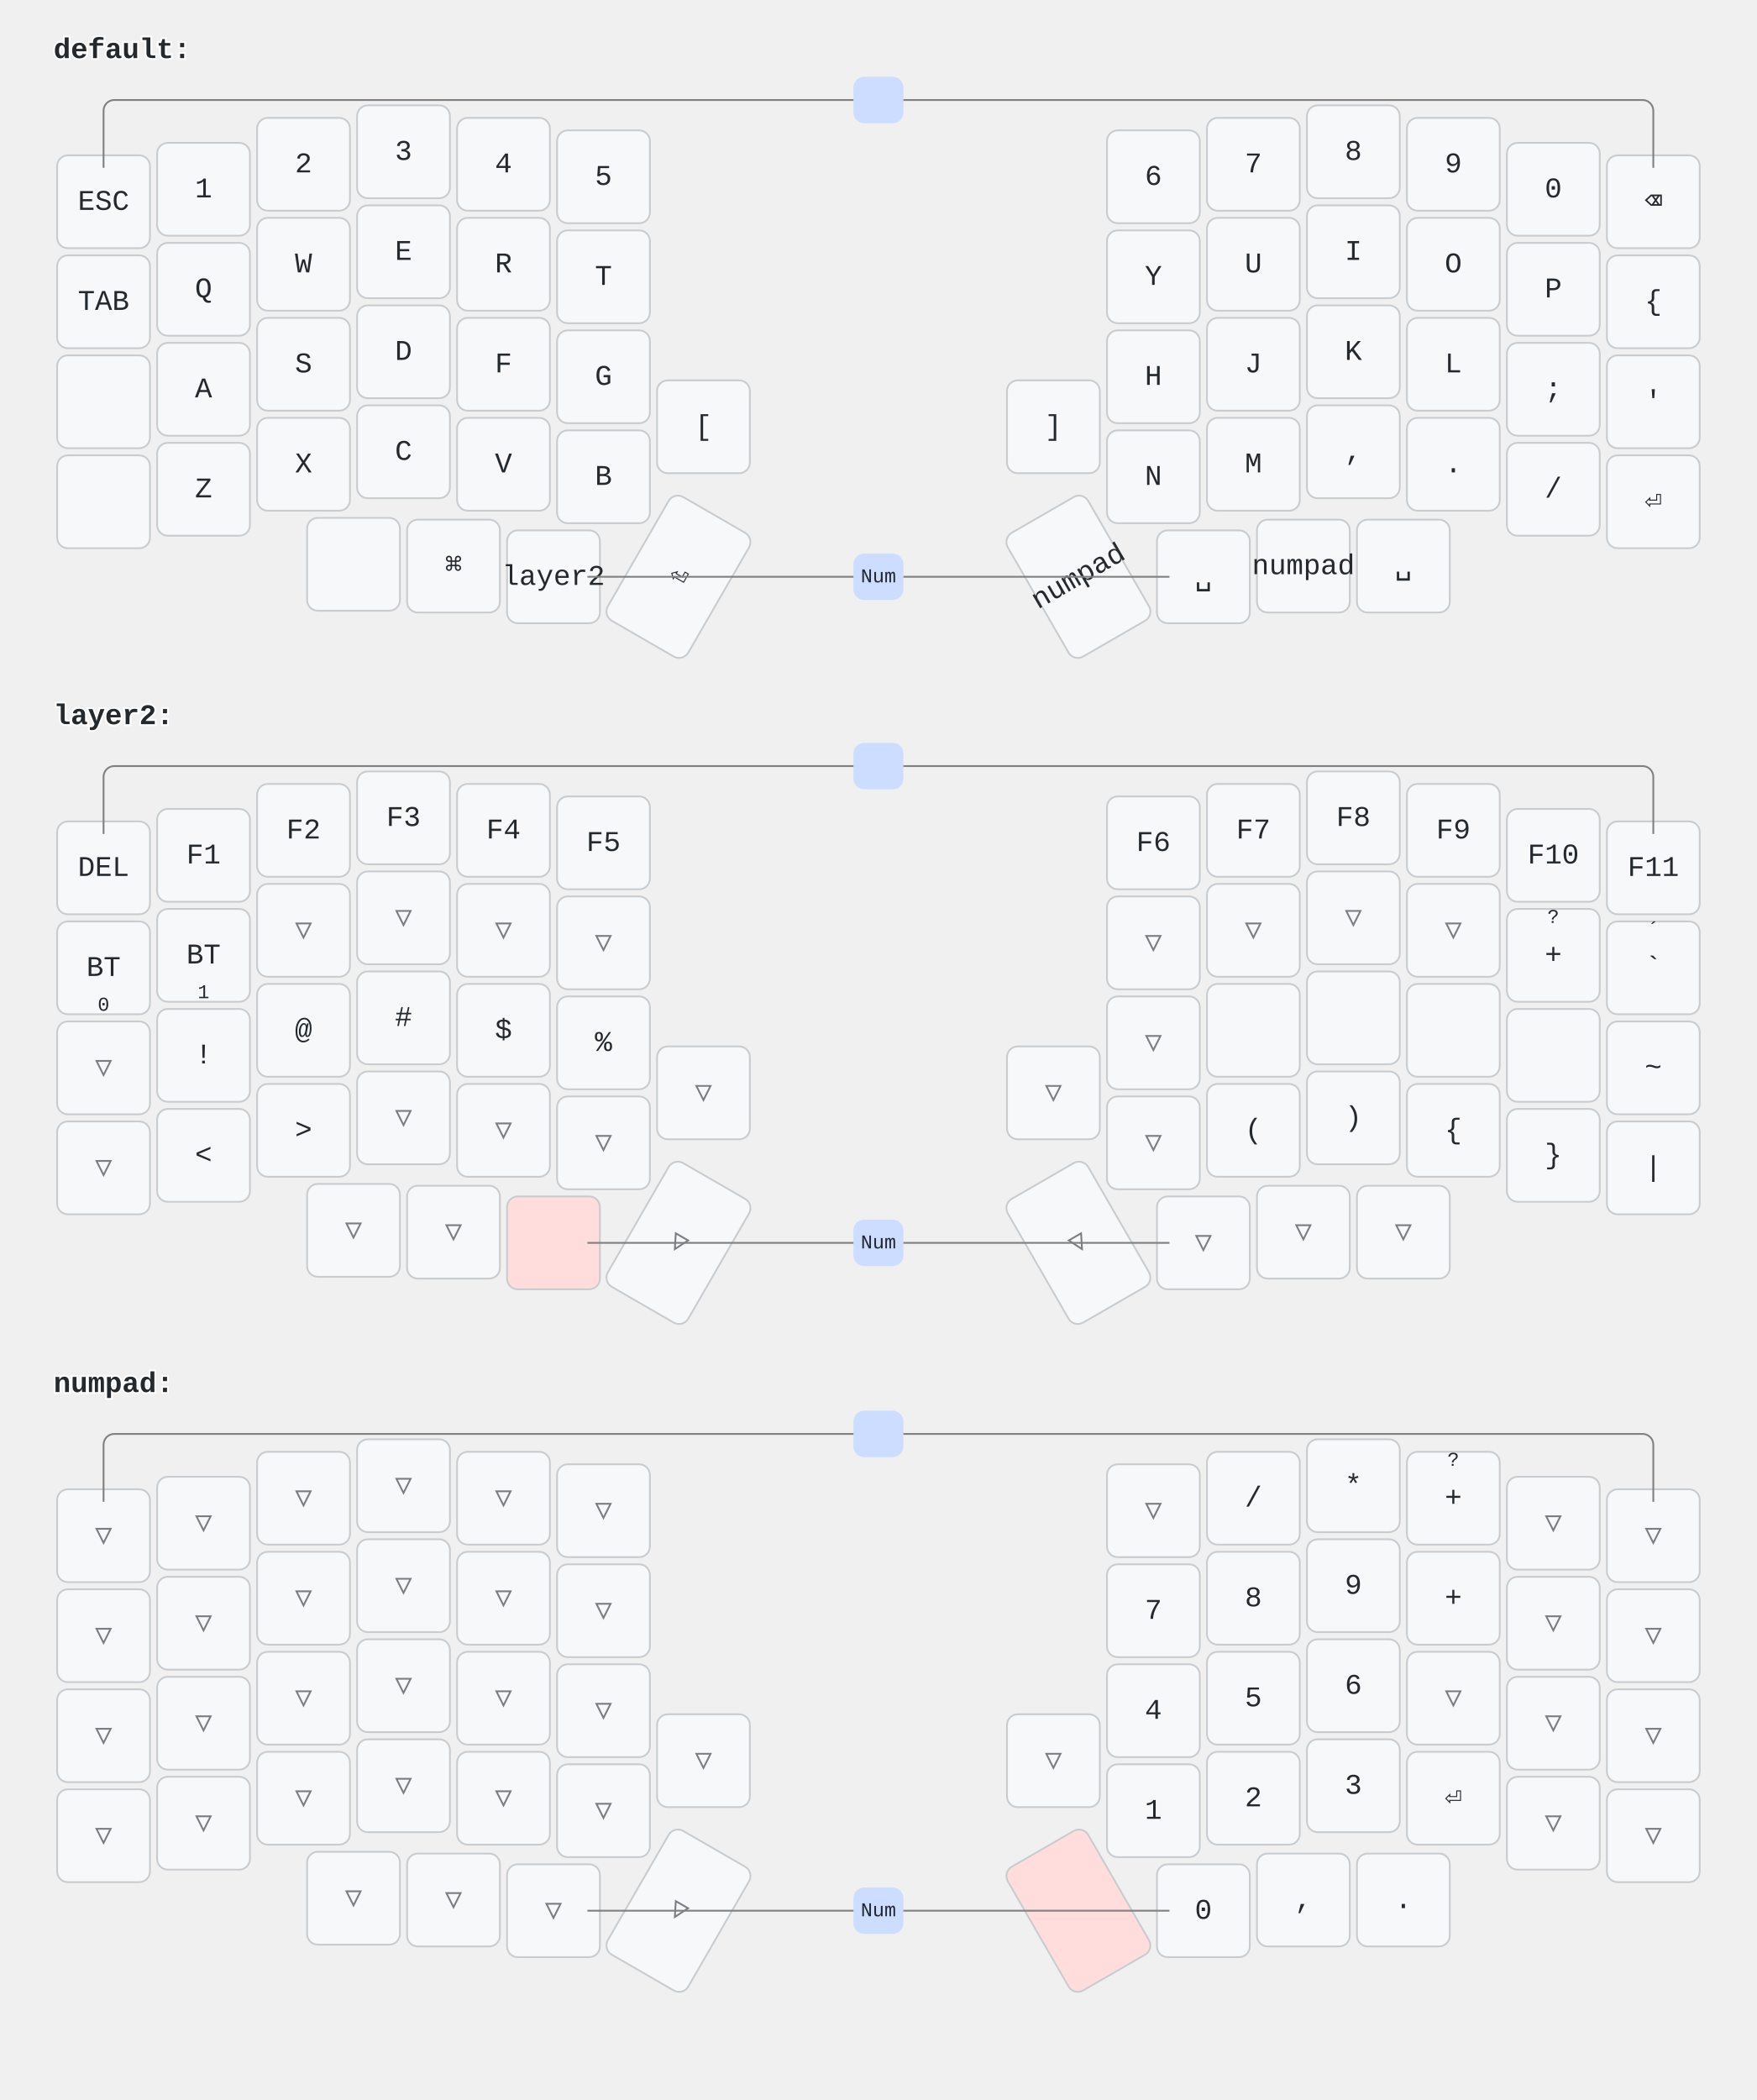
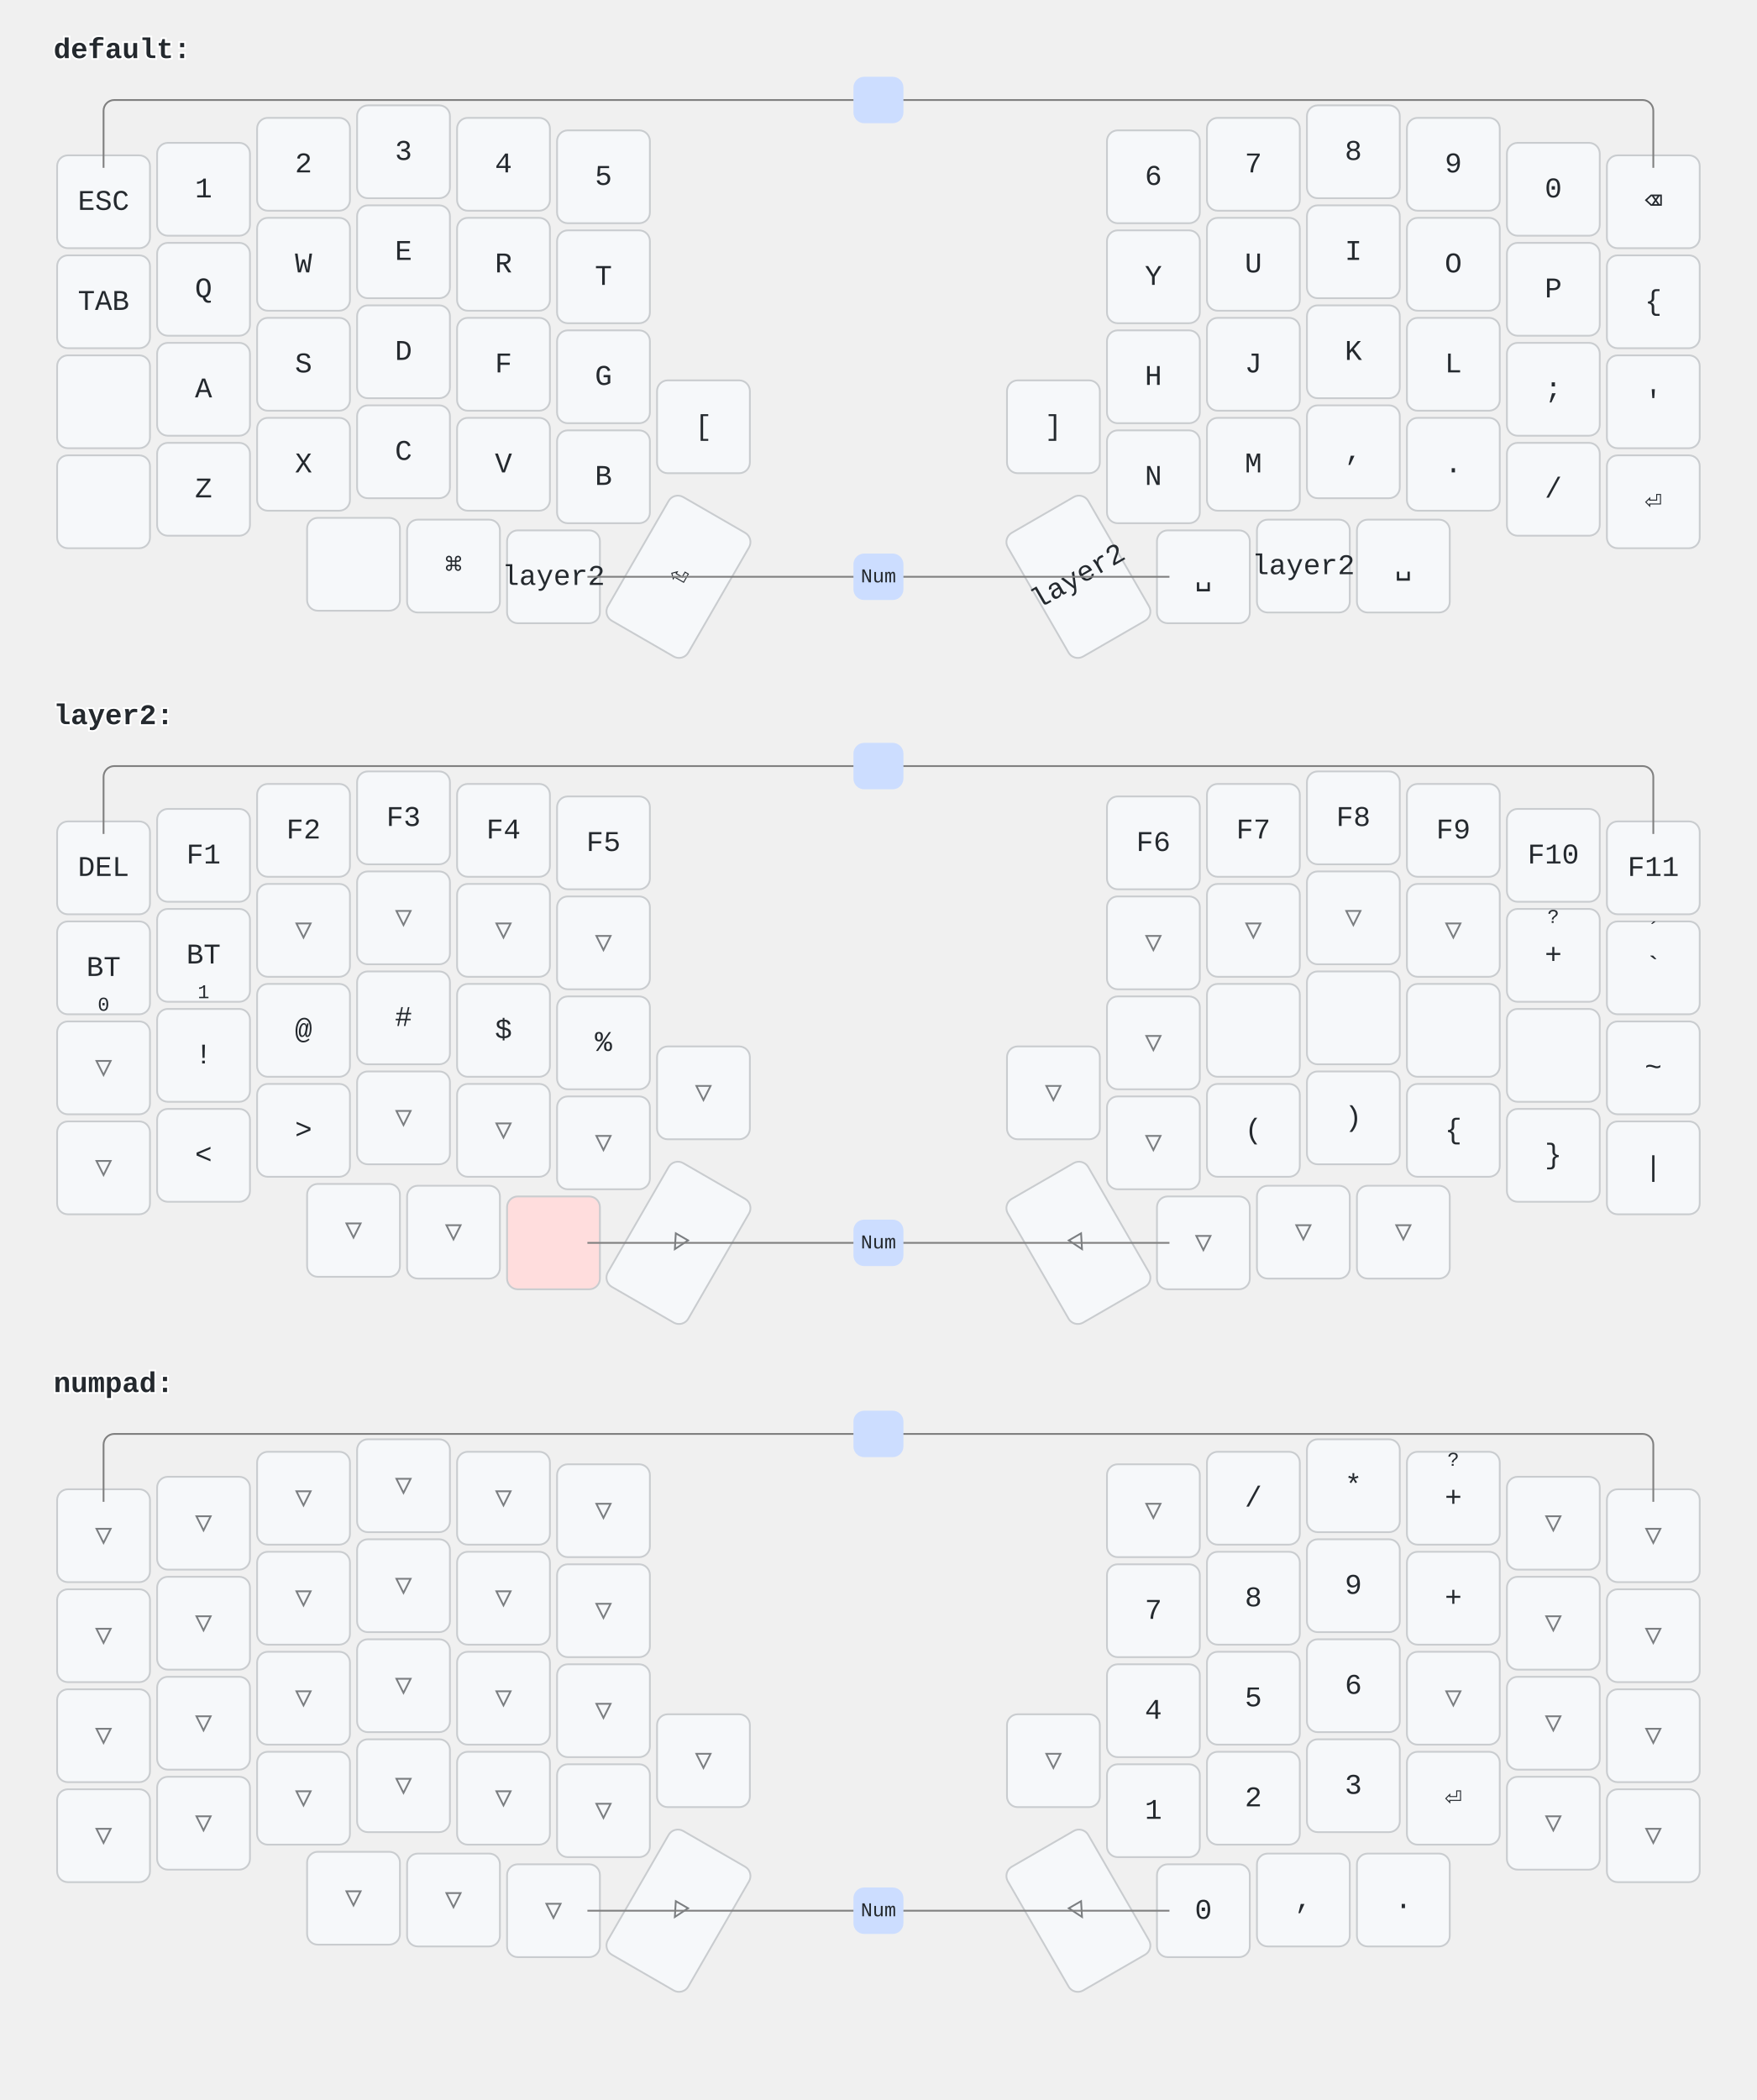
<svg xmlns="http://www.w3.org/2000/svg" xmlns:xlink="http://www.w3.org/1999/xlink" width="984" height="1176" viewBox="0 0 984 1176" class="keymap">
  <defs>/* start glyphs */
<svg id="mdi:apple-keyboard-control">
      <svg id="mdi-apple-keyboard-control" viewBox="0 0 24 24">
        <path d="M19.78,11.78L18.36,13.19L12,6.83L5.64,13.19L4.22,11.78L12,4L19.78,11.78Z" />
      </svg>
    </svg>
    <svg id="mdi:apple-keyboard-option">
      <svg id="mdi-apple-keyboard-option" viewBox="0 0 24 24">
        <path d="M3,4H9.11L16.15,18H21V20H14.88L7.84,6H3V4M14,4H21V6H14V4Z" />
      </svg>
    </svg>
    <svg id="mdi:apple-keyboard-shift">
      <svg id="mdi-apple-keyboard-shift" viewBox="0 0 24 24">
        <path d="M15,18V12H17.17L12,6.83L6.83,12H9V18H15M12,4L22,14H17V20H7V14H2L12,4Z" />
      </svg>
    </svg>
    <svg id="mdi:arrow-down-bold">
      <svg id="mdi-arrow-down-bold" viewBox="0 0 24 24">
        <path d="M9,4H15V12H19.84L12,19.84L4.16,12H9V4Z" />
      </svg>
    </svg>
    <svg id="mdi:arrow-left-bold">
      <svg id="mdi-arrow-left-bold" viewBox="0 0 24 24">
        <path d="M20,9V15H12V19.84L4.16,12L12,4.16V9H20Z" />
      </svg>
    </svg>
    <svg id="mdi:arrow-right-bold">
      <svg id="mdi-arrow-right-bold" viewBox="0 0 24 24">
        <path d="M4,15V9H12V4.16L19.84,12L12,19.84V15H4Z" />
      </svg>
    </svg>
    <svg id="mdi:arrow-up-bold">
      <svg id="mdi-arrow-up-bold" viewBox="0 0 24 24">
        <path d="M15,20H9V12H4.16L12,4.16L19.84,12H15V20Z" />
      </svg>
    </svg>
    <svg id="mdi:lock">
      <svg id="mdi-lock" viewBox="0 0 24 24">
        <path d="M12,17A2,2 0 0,0 14,15C14,13.89 13.1,13 12,13A2,2 0 0,0 10,15A2,2 0 0,0 12,17M18,8A2,2 0 0,1 20,10V20A2,2 0 0,1 18,22H6A2,2 0 0,1 4,20V10C4,8.89 4.9,8 6,8H7V6A5,5 0 0,1 12,1A5,5 0 0,1 17,6V8H18M12,3A3,3 0 0,0 9,6V8H15V6A3,3 0 0,0 12,3Z" />
      </svg>
    </svg>
  </defs>/* end glyphs */
<style>
/* inherit to force styles through use tags */
svg path {
    fill: inherit;
}

/* font and background color specifications */
svg.keymap {
    font-family: SFMono-Regular,Consolas,Liberation Mono,Menlo,monospace;
    font-size: 16px;
    font-kerning: normal;
    text-rendering: optimizeLegibility;
    fill: #24292e;
}

/* default key styling */
rect.key {
    fill: #f6f8fa;
    stroke: #c9cccf;
    stroke-width: 1;
}

/* default key side styling, only used is draw_key_sides is set */
rect.side {
    filter: brightness(90%);
}

/* color accent for combo boxes */
rect.combo, rect.combo-separate {
    fill: #cdf;
}

/* color accent for held keys */
rect.held, rect.combo.held {
    fill: #fdd;
}

/* color accent for ghost (optional) keys */
rect.ghost, rect.combo.ghost {
    stroke-dasharray: 4, 4;
    stroke-width: 2;
}

text {
    text-anchor: middle;
    dominant-baseline: middle;
}

/* styling for layer labels */
text.label {
    font-weight: bold;
    text-anchor: start;
    stroke: white;
    stroke-width: 2;
    paint-order: stroke;
}

/* styling for combo tap, and key hold/shifted label text */
text.combo, text.hold, text.shifted {
    font-size: 11px;
}

text.hold {
    text-anchor: middle;
    dominant-baseline: auto;
}

text.shifted {
    text-anchor: middle;
    dominant-baseline: hanging;
}

/* styling for hold/shifted label text in combo box */
text.combo.hold, text.combo.shifted {
    font-size: 8px;
}

/* lighter symbol for transparent keys */
text.trans {
    fill: #7b7e81;
}

/* styling for combo dendrons */
path.combo {
    stroke-width: 1;
    stroke: gray;
    fill: none;
}

/* Start Tabler Icons Cleanup */
/* cannot use height/width with glyphs */
.icon-tabler &gt; path {
    fill: inherit;
    stroke: inherit;
    stroke-width: 2;
}
/* hide tabler's default box */
.icon-tabler &gt; path[stroke="none"][fill="none"] {
    visibility: hidden;
}
/* End Tabler Icons Cleanup */
</style>
  <g transform="translate(30, 0)" class="layer-default">
    <text x="0" y="28" class="label">default:</text>
    <g transform="translate(0, 57)">
      <g transform="translate(28, 56)" class="key keypos-0">
        <rect rx="6" ry="6" x="-26" y="-26" width="52" height="52" class="key" />
        <text x="0" y="0" class="key tap">ESC</text>
      </g>
      <g transform="translate(84, 49)" class="key keypos-1">
        <rect rx="6" ry="6" x="-26" y="-26" width="52" height="52" class="key" />
        <text x="0" y="0" class="key tap">1</text>
      </g>
      <g transform="translate(140, 35)" class="key keypos-2">
        <rect rx="6" ry="6" x="-26" y="-26" width="52" height="52" class="key" />
        <text x="0" y="0" class="key tap">2</text>
      </g>
      <g transform="translate(196, 28)" class="key keypos-3">
        <rect rx="6" ry="6" x="-26" y="-26" width="52" height="52" class="key" />
        <text x="0" y="0" class="key tap">3</text>
      </g>
      <g transform="translate(252, 35)" class="key keypos-4">
        <rect rx="6" ry="6" x="-26" y="-26" width="52" height="52" class="key" />
        <text x="0" y="0" class="key tap">4</text>
      </g>
      <g transform="translate(308, 42)" class="key keypos-5">
        <rect rx="6" ry="6" x="-26" y="-26" width="52" height="52" class="key" />
        <text x="0" y="0" class="key tap">5</text>
      </g>
      <g transform="translate(616, 42)" class="key keypos-6">
        <rect rx="6" ry="6" x="-26" y="-26" width="52" height="52" class="key" />
        <text x="0" y="0" class="key tap">6</text>
      </g>
      <g transform="translate(672, 35)" class="key keypos-7">
        <rect rx="6" ry="6" x="-26" y="-26" width="52" height="52" class="key" />
        <text x="0" y="0" class="key tap">7</text>
      </g>
      <g transform="translate(728, 28)" class="key keypos-8">
        <rect rx="6" ry="6" x="-26" y="-26" width="52" height="52" class="key" />
        <text x="0" y="0" class="key tap">8</text>
      </g>
      <g transform="translate(784, 35)" class="key keypos-9">
        <rect rx="6" ry="6" x="-26" y="-26" width="52" height="52" class="key" />
        <text x="0" y="0" class="key tap">9</text>
      </g>
      <g transform="translate(840, 49)" class="key keypos-10">
        <rect rx="6" ry="6" x="-26" y="-26" width="52" height="52" class="key" />
        <text x="0" y="0" class="key tap">0</text>
      </g>
      <g transform="translate(896, 56)" class="key keypos-11">
        <rect rx="6" ry="6" x="-26" y="-26" width="52" height="52" class="key" />
        <text x="0" y="0" class="key tap">⌫</text>
      </g>
      <g transform="translate(28, 112)" class="key keypos-12">
        <rect rx="6" ry="6" x="-26" y="-26" width="52" height="52" class="key" />
        <text x="0" y="0" class="key tap">TAB</text>
      </g>
      <g transform="translate(84, 105)" class="key keypos-13">
        <rect rx="6" ry="6" x="-26" y="-26" width="52" height="52" class="key" />
        <text x="0" y="0" class="key tap">Q</text>
      </g>
      <g transform="translate(140, 91)" class="key keypos-14">
        <rect rx="6" ry="6" x="-26" y="-26" width="52" height="52" class="key" />
        <text x="0" y="0" class="key tap">W</text>
      </g>
      <g transform="translate(196, 84)" class="key keypos-15">
        <rect rx="6" ry="6" x="-26" y="-26" width="52" height="52" class="key" />
        <text x="0" y="0" class="key tap">E</text>
      </g>
      <g transform="translate(252, 91)" class="key keypos-16">
        <rect rx="6" ry="6" x="-26" y="-26" width="52" height="52" class="key" />
        <text x="0" y="0" class="key tap">R</text>
      </g>
      <g transform="translate(308, 98)" class="key keypos-17">
        <rect rx="6" ry="6" x="-26" y="-26" width="52" height="52" class="key" />
        <text x="0" y="0" class="key tap">T</text>
      </g>
      <g transform="translate(616, 98)" class="key keypos-18">
        <rect rx="6" ry="6" x="-26" y="-26" width="52" height="52" class="key" />
        <text x="0" y="0" class="key tap">Y</text>
      </g>
      <g transform="translate(672, 91)" class="key keypos-19">
        <rect rx="6" ry="6" x="-26" y="-26" width="52" height="52" class="key" />
        <text x="0" y="0" class="key tap">U</text>
      </g>
      <g transform="translate(728, 84)" class="key keypos-20">
        <rect rx="6" ry="6" x="-26" y="-26" width="52" height="52" class="key" />
        <text x="0" y="0" class="key tap">I</text>
      </g>
      <g transform="translate(784, 91)" class="key keypos-21">
        <rect rx="6" ry="6" x="-26" y="-26" width="52" height="52" class="key" />
        <text x="0" y="0" class="key tap">O</text>
      </g>
      <g transform="translate(840, 105)" class="key keypos-22">
        <rect rx="6" ry="6" x="-26" y="-26" width="52" height="52" class="key" />
        <text x="0" y="0" class="key tap">P</text>
      </g>
      <g transform="translate(896, 112)" class="key keypos-23">
        <rect rx="6" ry="6" x="-26" y="-26" width="52" height="52" class="key" />
        <text x="0" y="0" class="key tap">{</text>
      </g>
      <g transform="translate(28, 168)" class="key keypos-24">
        <rect rx="6" ry="6" x="-26" y="-26" width="52" height="52" class="key" />
        <use href="#mdi:apple-keyboard-shift" xlink:href="#mdi:apple-keyboard-shift" x="-7" y="-7" height="14" width="14.0" class="key tap glyph mdi:apple-keyboard-shift" />
      </g>
      <g transform="translate(84, 161)" class="key keypos-25">
        <rect rx="6" ry="6" x="-26" y="-26" width="52" height="52" class="key" />
        <text x="0" y="0" class="key tap">A</text>
      </g>
      <g transform="translate(140, 147)" class="key keypos-26">
        <rect rx="6" ry="6" x="-26" y="-26" width="52" height="52" class="key" />
        <text x="0" y="0" class="key tap">S</text>
      </g>
      <g transform="translate(196, 140)" class="key keypos-27">
        <rect rx="6" ry="6" x="-26" y="-26" width="52" height="52" class="key" />
        <text x="0" y="0" class="key tap">D</text>
      </g>
      <g transform="translate(252, 147)" class="key keypos-28">
        <rect rx="6" ry="6" x="-26" y="-26" width="52" height="52" class="key" />
        <text x="0" y="0" class="key tap">F</text>
      </g>
      <g transform="translate(308, 154)" class="key keypos-29">
        <rect rx="6" ry="6" x="-26" y="-26" width="52" height="52" class="key" />
        <text x="0" y="0" class="key tap">G</text>
      </g>
      <g transform="translate(616, 154)" class="key keypos-30">
        <rect rx="6" ry="6" x="-26" y="-26" width="52" height="52" class="key" />
        <text x="0" y="0" class="key tap">H</text>
      </g>
      <g transform="translate(672, 147)" class="key keypos-31">
        <rect rx="6" ry="6" x="-26" y="-26" width="52" height="52" class="key" />
        <text x="0" y="0" class="key tap">J</text>
      </g>
      <g transform="translate(728, 140)" class="key keypos-32">
        <rect rx="6" ry="6" x="-26" y="-26" width="52" height="52" class="key" />
        <text x="0" y="0" class="key tap">K</text>
      </g>
      <g transform="translate(784, 147)" class="key keypos-33">
        <rect rx="6" ry="6" x="-26" y="-26" width="52" height="52" class="key" />
        <text x="0" y="0" class="key tap">L</text>
      </g>
      <g transform="translate(840, 161)" class="key keypos-34">
        <rect rx="6" ry="6" x="-26" y="-26" width="52" height="52" class="key" />
        <text x="0" y="0" class="key tap">;</text>
      </g>
      <g transform="translate(896, 168)" class="key keypos-35">
        <rect rx="6" ry="6" x="-26" y="-26" width="52" height="52" class="key" />
        <text x="0" y="0" class="key tap">'</text>
      </g>
      <g transform="translate(28, 224)" class="key keypos-36">
        <rect rx="6" ry="6" x="-26" y="-26" width="52" height="52" class="key" />
        <use href="#mdi:apple-keyboard-control" xlink:href="#mdi:apple-keyboard-control" x="-7" y="-7" height="14" width="14.0" class="key tap glyph mdi:apple-keyboard-control" />
      </g>
      <g transform="translate(84, 217)" class="key keypos-37">
        <rect rx="6" ry="6" x="-26" y="-26" width="52" height="52" class="key" />
        <text x="0" y="0" class="key tap">Z</text>
      </g>
      <g transform="translate(140, 203)" class="key keypos-38">
        <rect rx="6" ry="6" x="-26" y="-26" width="52" height="52" class="key" />
        <text x="0" y="0" class="key tap">X</text>
      </g>
      <g transform="translate(196, 196)" class="key keypos-39">
        <rect rx="6" ry="6" x="-26" y="-26" width="52" height="52" class="key" />
        <text x="0" y="0" class="key tap">C</text>
      </g>
      <g transform="translate(252, 203)" class="key keypos-40">
        <rect rx="6" ry="6" x="-26" y="-26" width="52" height="52" class="key" />
        <text x="0" y="0" class="key tap">V</text>
      </g>
      <g transform="translate(308, 210)" class="key keypos-41">
        <rect rx="6" ry="6" x="-26" y="-26" width="52" height="52" class="key" />
        <text x="0" y="0" class="key tap">B</text>
      </g>
      <g transform="translate(364, 182)" class="key keypos-42">
        <rect rx="6" ry="6" x="-26" y="-26" width="52" height="52" class="key" />
        <text x="0" y="0" class="key tap">[</text>
      </g>
      <g transform="translate(560, 182)" class="key keypos-43">
        <rect rx="6" ry="6" x="-26" y="-26" width="52" height="52" class="key" />
        <text x="0" y="0" class="key tap">]</text>
      </g>
      <g transform="translate(616, 210)" class="key keypos-44">
        <rect rx="6" ry="6" x="-26" y="-26" width="52" height="52" class="key" />
        <text x="0" y="0" class="key tap">N</text>
      </g>
      <g transform="translate(672, 203)" class="key keypos-45">
        <rect rx="6" ry="6" x="-26" y="-26" width="52" height="52" class="key" />
        <text x="0" y="0" class="key tap">M</text>
      </g>
      <g transform="translate(728, 196)" class="key keypos-46">
        <rect rx="6" ry="6" x="-26" y="-26" width="52" height="52" class="key" />
        <text x="0" y="0" class="key tap">,</text>
      </g>
      <g transform="translate(784, 203)" class="key keypos-47">
        <rect rx="6" ry="6" x="-26" y="-26" width="52" height="52" class="key" />
        <text x="0" y="0" class="key tap">.</text>
      </g>
      <g transform="translate(840, 217)" class="key keypos-48">
        <rect rx="6" ry="6" x="-26" y="-26" width="52" height="52" class="key" />
        <text x="0" y="0" class="key tap">/</text>
      </g>
      <g transform="translate(896, 224)" class="key keypos-49">
        <rect rx="6" ry="6" x="-26" y="-26" width="52" height="52" class="key" />
        <text x="0" y="0" class="key tap">⏎</text>
      </g>
      <g transform="translate(168, 259)" class="key keypos-50">
        <rect rx="6" ry="6" x="-26" y="-26" width="52" height="52" class="key" />
        <use href="#mdi:apple-keyboard-option" xlink:href="#mdi:apple-keyboard-option" x="-7" y="-7" height="14" width="14.0" class="key tap glyph mdi:apple-keyboard-option" />
      </g>
      <g transform="translate(224, 260)" class="key keypos-51">
        <rect rx="6" ry="6" x="-26" y="-26" width="52" height="52" class="key" />
        <text x="0" y="0" class="key tap">⌘</text>
      </g>
      <g transform="translate(280, 266)" class="key keypos-52">
        <rect rx="6" ry="6" x="-26" y="-26" width="52" height="52" class="key" />
        <text x="0" y="0" class="key tap">layer2</text>
      </g>
      <g transform="translate(350, 266) rotate(30.0)" class="key keypos-53">
        <rect rx="6" ry="6" x="-26" y="-40" width="52" height="80" class="key" />
        <text x="0" y="0" class="key tap">⏎</text>
      </g>
      <g transform="translate(574, 266) rotate(-30.0)" class="key keypos-54">
        <rect rx="6" ry="6" x="-26" y="-40" width="52" height="80" class="key" />
-         <text x="0" y="0" class="key tap">numpad</text>
+         <text x="0" y="0" class="key tap">layer2</text>
      </g>
      <g transform="translate(644, 266)" class="key keypos-55">
        <rect rx="6" ry="6" x="-26" y="-26" width="52" height="52" class="key" />
        <text x="0" y="0" class="key tap">␣</text>
      </g>
      <g transform="translate(700, 260)" class="key keypos-56">
        <rect rx="6" ry="6" x="-26" y="-26" width="52" height="52" class="key" />
-         <text x="0" y="0" class="key tap">numpad</text>
+         <text x="0" y="0" class="key tap">layer2</text>
      </g>
      <g transform="translate(756, 260)" class="key keypos-57">
        <rect rx="6" ry="6" x="-26" y="-26" width="52" height="52" class="key" />
        <text x="0" y="0" class="key tap">␣</text>
      </g>
      <g class="combo combopos-0">
        <path d="M462,-1 h-428 a6.0,6.0 0 0 0 -6.0,6.0 v32" class="combo" />
        <path d="M462,-1 h428 a6.0,6.0 0 0 1 6.0,6.0 v32" class="combo" />
        <rect rx="6" ry="6" x="448" y="-14" width="28" height="26" class="combo" />
        <use href="#mdi:lock" xlink:href="#mdi:lock" x="455" y="-8" height="14" width="14.0" class="combo tap glyph mdi:lock" />
      </g>
      <g class="combo combopos-1">
        <path d="M462,266 l-163,0" class="combo" />
        <path d="M462,266 l163,0" class="combo" />
        <rect rx="6" ry="6" x="448" y="253" width="28" height="26" class="combo" />
        <text x="462" y="266" class="combo tap">Num</text>
      </g>
    </g>
  </g>
  <g transform="translate(30, 373)" class="layer-layer2">
    <text x="0" y="28" class="label">layer2:</text>
    <g transform="translate(0, 57)">
      <g transform="translate(28, 56)" class="key keypos-0">
        <rect rx="6" ry="6" x="-26" y="-26" width="52" height="52" class="key" />
        <text x="0" y="0" class="key tap">DEL</text>
      </g>
      <g transform="translate(84, 49)" class="key keypos-1">
        <rect rx="6" ry="6" x="-26" y="-26" width="52" height="52" class="key" />
        <text x="0" y="0" class="key tap">F1</text>
      </g>
      <g transform="translate(140, 35)" class="key keypos-2">
        <rect rx="6" ry="6" x="-26" y="-26" width="52" height="52" class="key" />
        <text x="0" y="0" class="key tap">F2</text>
      </g>
      <g transform="translate(196, 28)" class="key keypos-3">
        <rect rx="6" ry="6" x="-26" y="-26" width="52" height="52" class="key" />
        <text x="0" y="0" class="key tap">F3</text>
      </g>
      <g transform="translate(252, 35)" class="key keypos-4">
        <rect rx="6" ry="6" x="-26" y="-26" width="52" height="52" class="key" />
        <text x="0" y="0" class="key tap">F4</text>
      </g>
      <g transform="translate(308, 42)" class="key keypos-5">
        <rect rx="6" ry="6" x="-26" y="-26" width="52" height="52" class="key" />
        <text x="0" y="0" class="key tap">F5</text>
      </g>
      <g transform="translate(616, 42)" class="key keypos-6">
        <rect rx="6" ry="6" x="-26" y="-26" width="52" height="52" class="key" />
        <text x="0" y="0" class="key tap">F6</text>
      </g>
      <g transform="translate(672, 35)" class="key keypos-7">
        <rect rx="6" ry="6" x="-26" y="-26" width="52" height="52" class="key" />
        <text x="0" y="0" class="key tap">F7</text>
      </g>
      <g transform="translate(728, 28)" class="key keypos-8">
        <rect rx="6" ry="6" x="-26" y="-26" width="52" height="52" class="key" />
        <text x="0" y="0" class="key tap">F8</text>
      </g>
      <g transform="translate(784, 35)" class="key keypos-9">
        <rect rx="6" ry="6" x="-26" y="-26" width="52" height="52" class="key" />
        <text x="0" y="0" class="key tap">F9</text>
      </g>
      <g transform="translate(840, 49)" class="key keypos-10">
        <rect rx="6" ry="6" x="-26" y="-26" width="52" height="52" class="key" />
        <text x="0" y="0" class="key tap">F10</text>
      </g>
      <g transform="translate(896, 56)" class="key keypos-11">
        <rect rx="6" ry="6" x="-26" y="-26" width="52" height="52" class="key" />
        <text x="0" y="0" class="key tap">F11</text>
      </g>
      <g transform="translate(28, 112)" class="key keypos-12">
        <rect rx="6" ry="6" x="-26" y="-26" width="52" height="52" class="key" />
        <text x="0" y="0" class="key tap">BT</text>
        <text x="0" y="24" class="key hold">0</text>
      </g>
      <g transform="translate(84, 105)" class="key keypos-13">
        <rect rx="6" ry="6" x="-26" y="-26" width="52" height="52" class="key" />
        <text x="0" y="0" class="key tap">BT</text>
        <text x="0" y="24" class="key hold">1</text>
      </g>
      <g transform="translate(140, 91)" class="key trans keypos-14">
        <rect rx="6" ry="6" x="-26" y="-26" width="52" height="52" class="key trans" />
        <text x="0" y="0" class="key trans tap">▽</text>
      </g>
      <g transform="translate(196, 84)" class="key trans keypos-15">
        <rect rx="6" ry="6" x="-26" y="-26" width="52" height="52" class="key trans" />
        <text x="0" y="0" class="key trans tap">▽</text>
      </g>
      <g transform="translate(252, 91)" class="key trans keypos-16">
        <rect rx="6" ry="6" x="-26" y="-26" width="52" height="52" class="key trans" />
        <text x="0" y="0" class="key trans tap">▽</text>
      </g>
      <g transform="translate(308, 98)" class="key trans keypos-17">
        <rect rx="6" ry="6" x="-26" y="-26" width="52" height="52" class="key trans" />
        <text x="0" y="0" class="key trans tap">▽</text>
      </g>
      <g transform="translate(616, 98)" class="key trans keypos-18">
        <rect rx="6" ry="6" x="-26" y="-26" width="52" height="52" class="key trans" />
        <text x="0" y="0" class="key trans tap">▽</text>
      </g>
      <g transform="translate(672, 91)" class="key trans keypos-19">
        <rect rx="6" ry="6" x="-26" y="-26" width="52" height="52" class="key trans" />
        <text x="0" y="0" class="key trans tap">▽</text>
      </g>
      <g transform="translate(728, 84)" class="key trans keypos-20">
        <rect rx="6" ry="6" x="-26" y="-26" width="52" height="52" class="key trans" />
        <text x="0" y="0" class="key trans tap">▽</text>
      </g>
      <g transform="translate(784, 91)" class="key trans keypos-21">
        <rect rx="6" ry="6" x="-26" y="-26" width="52" height="52" class="key trans" />
        <text x="0" y="0" class="key trans tap">▽</text>
      </g>
      <g transform="translate(840, 105)" class="key keypos-22">
        <rect rx="6" ry="6" x="-26" y="-26" width="52" height="52" class="key" />
        <text x="0" y="0" class="key tap">+</text>
        <text x="0" y="-24" class="key shifted">?</text>
      </g>
      <g transform="translate(896, 112)" class="key keypos-23">
        <rect rx="6" ry="6" x="-26" y="-26" width="52" height="52" class="key" />
        <text x="0" y="0" class="key tap">`</text>
        <text x="0" y="-24" class="key shifted">´</text>
      </g>
      <g transform="translate(28, 168)" class="key trans keypos-24">
        <rect rx="6" ry="6" x="-26" y="-26" width="52" height="52" class="key trans" />
        <text x="0" y="0" class="key trans tap">▽</text>
      </g>
      <g transform="translate(84, 161)" class="key keypos-25">
        <rect rx="6" ry="6" x="-26" y="-26" width="52" height="52" class="key" />
        <text x="0" y="0" class="key tap">!</text>
      </g>
      <g transform="translate(140, 147)" class="key keypos-26">
        <rect rx="6" ry="6" x="-26" y="-26" width="52" height="52" class="key" />
        <text x="0" y="0" class="key tap">@</text>
      </g>
      <g transform="translate(196, 140)" class="key keypos-27">
        <rect rx="6" ry="6" x="-26" y="-26" width="52" height="52" class="key" />
        <text x="0" y="0" class="key tap">#</text>
      </g>
      <g transform="translate(252, 147)" class="key keypos-28">
        <rect rx="6" ry="6" x="-26" y="-26" width="52" height="52" class="key" />
        <text x="0" y="0" class="key tap">$</text>
      </g>
      <g transform="translate(308, 154)" class="key keypos-29">
        <rect rx="6" ry="6" x="-26" y="-26" width="52" height="52" class="key" />
        <text x="0" y="0" class="key tap">%</text>
      </g>
      <g transform="translate(616, 154)" class="key trans keypos-30">
        <rect rx="6" ry="6" x="-26" y="-26" width="52" height="52" class="key trans" />
        <text x="0" y="0" class="key trans tap">▽</text>
      </g>
      <g transform="translate(672, 147)" class="key keypos-31">
        <rect rx="6" ry="6" x="-26" y="-26" width="52" height="52" class="key" />
        <use href="#mdi:arrow-left-bold" xlink:href="#mdi:arrow-left-bold" x="-7" y="-7" height="14" width="14.0" class="key tap glyph mdi:arrow-left-bold" />
      </g>
      <g transform="translate(728, 140)" class="key keypos-32">
        <rect rx="6" ry="6" x="-26" y="-26" width="52" height="52" class="key" />
        <use href="#mdi:arrow-down-bold" xlink:href="#mdi:arrow-down-bold" x="-7" y="-7" height="14" width="14.0" class="key tap glyph mdi:arrow-down-bold" />
      </g>
      <g transform="translate(784, 147)" class="key keypos-33">
        <rect rx="6" ry="6" x="-26" y="-26" width="52" height="52" class="key" />
        <use href="#mdi:arrow-up-bold" xlink:href="#mdi:arrow-up-bold" x="-7" y="-7" height="14" width="14.0" class="key tap glyph mdi:arrow-up-bold" />
      </g>
      <g transform="translate(840, 161)" class="key keypos-34">
        <rect rx="6" ry="6" x="-26" y="-26" width="52" height="52" class="key" />
        <use href="#mdi:arrow-right-bold" xlink:href="#mdi:arrow-right-bold" x="-7" y="-7" height="14" width="14.0" class="key tap glyph mdi:arrow-right-bold" />
      </g>
      <g transform="translate(896, 168)" class="key keypos-35">
        <rect rx="6" ry="6" x="-26" y="-26" width="52" height="52" class="key" />
        <text x="0" y="0" class="key tap">~</text>
      </g>
      <g transform="translate(28, 224)" class="key trans keypos-36">
        <rect rx="6" ry="6" x="-26" y="-26" width="52" height="52" class="key trans" />
        <text x="0" y="0" class="key trans tap">▽</text>
      </g>
      <g transform="translate(84, 217)" class="key keypos-37">
        <rect rx="6" ry="6" x="-26" y="-26" width="52" height="52" class="key" />
        <text x="0" y="0" class="key tap">&lt;</text>
      </g>
      <g transform="translate(140, 203)" class="key keypos-38">
        <rect rx="6" ry="6" x="-26" y="-26" width="52" height="52" class="key" />
        <text x="0" y="0" class="key tap">&gt;</text>
      </g>
      <g transform="translate(196, 196)" class="key trans keypos-39">
        <rect rx="6" ry="6" x="-26" y="-26" width="52" height="52" class="key trans" />
        <text x="0" y="0" class="key trans tap">▽</text>
      </g>
      <g transform="translate(252, 203)" class="key trans keypos-40">
        <rect rx="6" ry="6" x="-26" y="-26" width="52" height="52" class="key trans" />
        <text x="0" y="0" class="key trans tap">▽</text>
      </g>
      <g transform="translate(308, 210)" class="key trans keypos-41">
        <rect rx="6" ry="6" x="-26" y="-26" width="52" height="52" class="key trans" />
        <text x="0" y="0" class="key trans tap">▽</text>
      </g>
      <g transform="translate(364, 182)" class="key trans keypos-42">
        <rect rx="6" ry="6" x="-26" y="-26" width="52" height="52" class="key trans" />
        <text x="0" y="0" class="key trans tap">▽</text>
      </g>
      <g transform="translate(560, 182)" class="key trans keypos-43">
        <rect rx="6" ry="6" x="-26" y="-26" width="52" height="52" class="key trans" />
        <text x="0" y="0" class="key trans tap">▽</text>
      </g>
      <g transform="translate(616, 210)" class="key trans keypos-44">
        <rect rx="6" ry="6" x="-26" y="-26" width="52" height="52" class="key trans" />
        <text x="0" y="0" class="key trans tap">▽</text>
      </g>
      <g transform="translate(672, 203)" class="key keypos-45">
        <rect rx="6" ry="6" x="-26" y="-26" width="52" height="52" class="key" />
        <text x="0" y="0" class="key tap">(</text>
      </g>
      <g transform="translate(728, 196)" class="key keypos-46">
        <rect rx="6" ry="6" x="-26" y="-26" width="52" height="52" class="key" />
        <text x="0" y="0" class="key tap">)</text>
      </g>
      <g transform="translate(784, 203)" class="key keypos-47">
        <rect rx="6" ry="6" x="-26" y="-26" width="52" height="52" class="key" />
        <text x="0" y="0" class="key tap">{</text>
      </g>
      <g transform="translate(840, 217)" class="key keypos-48">
        <rect rx="6" ry="6" x="-26" y="-26" width="52" height="52" class="key" />
        <text x="0" y="0" class="key tap">}</text>
      </g>
      <g transform="translate(896, 224)" class="key keypos-49">
        <rect rx="6" ry="6" x="-26" y="-26" width="52" height="52" class="key" />
        <text x="0" y="0" class="key tap">|</text>
      </g>
      <g transform="translate(168, 259)" class="key trans keypos-50">
        <rect rx="6" ry="6" x="-26" y="-26" width="52" height="52" class="key trans" />
        <text x="0" y="0" class="key trans tap">▽</text>
      </g>
      <g transform="translate(224, 260)" class="key trans keypos-51">
        <rect rx="6" ry="6" x="-26" y="-26" width="52" height="52" class="key trans" />
        <text x="0" y="0" class="key trans tap">▽</text>
      </g>
      <g transform="translate(280, 266)" class="key held keypos-52">
        <rect rx="6" ry="6" x="-26" y="-26" width="52" height="52" class="key held" />
      </g>
      <g transform="translate(350, 266) rotate(30.0)" class="key trans keypos-53">
        <rect rx="6" ry="6" x="-26" y="-40" width="52" height="80" class="key trans" />
        <text x="0" y="0" class="key trans tap">▽</text>
      </g>
      <g transform="translate(574, 266) rotate(-30.0)" class="key trans keypos-54">
        <rect rx="6" ry="6" x="-26" y="-40" width="52" height="80" class="key trans" />
        <text x="0" y="0" class="key trans tap">▽</text>
      </g>
      <g transform="translate(644, 266)" class="key trans keypos-55">
        <rect rx="6" ry="6" x="-26" y="-26" width="52" height="52" class="key trans" />
        <text x="0" y="0" class="key trans tap">▽</text>
      </g>
      <g transform="translate(700, 260)" class="key trans keypos-56">
        <rect rx="6" ry="6" x="-26" y="-26" width="52" height="52" class="key trans" />
        <text x="0" y="0" class="key trans tap">▽</text>
      </g>
      <g transform="translate(756, 260)" class="key trans keypos-57">
        <rect rx="6" ry="6" x="-26" y="-26" width="52" height="52" class="key trans" />
        <text x="0" y="0" class="key trans tap">▽</text>
      </g>
      <g class="combo combopos-0">
        <path d="M462,-1 h-428 a6.0,6.0 0 0 0 -6.0,6.0 v32" class="combo" />
        <path d="M462,-1 h428 a6.0,6.0 0 0 1 6.0,6.0 v32" class="combo" />
        <rect rx="6" ry="6" x="448" y="-14" width="28" height="26" class="combo" />
        <use href="#mdi:lock" xlink:href="#mdi:lock" x="455" y="-8" height="14" width="14.0" class="combo tap glyph mdi:lock" />
      </g>
      <g class="combo combopos-1">
        <path d="M462,266 l-163,0" class="combo" />
        <path d="M462,266 l163,0" class="combo" />
        <rect rx="6" ry="6" x="448" y="253" width="28" height="26" class="combo" />
        <text x="462" y="266" class="combo tap">Num</text>
      </g>
    </g>
  </g>
  <g transform="translate(30, 747)" class="layer-numpad">
    <text x="0" y="28" class="label">numpad:</text>
    <g transform="translate(0, 57)">
      <g transform="translate(28, 56)" class="key trans keypos-0">
        <rect rx="6" ry="6" x="-26" y="-26" width="52" height="52" class="key trans" />
        <text x="0" y="0" class="key trans tap">▽</text>
      </g>
      <g transform="translate(84, 49)" class="key trans keypos-1">
        <rect rx="6" ry="6" x="-26" y="-26" width="52" height="52" class="key trans" />
        <text x="0" y="0" class="key trans tap">▽</text>
      </g>
      <g transform="translate(140, 35)" class="key trans keypos-2">
        <rect rx="6" ry="6" x="-26" y="-26" width="52" height="52" class="key trans" />
        <text x="0" y="0" class="key trans tap">▽</text>
      </g>
      <g transform="translate(196, 28)" class="key trans keypos-3">
        <rect rx="6" ry="6" x="-26" y="-26" width="52" height="52" class="key trans" />
        <text x="0" y="0" class="key trans tap">▽</text>
      </g>
      <g transform="translate(252, 35)" class="key trans keypos-4">
        <rect rx="6" ry="6" x="-26" y="-26" width="52" height="52" class="key trans" />
        <text x="0" y="0" class="key trans tap">▽</text>
      </g>
      <g transform="translate(308, 42)" class="key trans keypos-5">
        <rect rx="6" ry="6" x="-26" y="-26" width="52" height="52" class="key trans" />
        <text x="0" y="0" class="key trans tap">▽</text>
      </g>
      <g transform="translate(616, 42)" class="key trans keypos-6">
        <rect rx="6" ry="6" x="-26" y="-26" width="52" height="52" class="key trans" />
        <text x="0" y="0" class="key trans tap">▽</text>
      </g>
      <g transform="translate(672, 35)" class="key keypos-7">
        <rect rx="6" ry="6" x="-26" y="-26" width="52" height="52" class="key" />
        <text x="0" y="0" class="key tap">/</text>
      </g>
      <g transform="translate(728, 28)" class="key keypos-8">
        <rect rx="6" ry="6" x="-26" y="-26" width="52" height="52" class="key" />
        <text x="0" y="0" class="key tap">*</text>
      </g>
      <g transform="translate(784, 35)" class="key keypos-9">
        <rect rx="6" ry="6" x="-26" y="-26" width="52" height="52" class="key" />
        <text x="0" y="0" class="key tap">+</text>
        <text x="0" y="-24" class="key shifted">?</text>
      </g>
      <g transform="translate(840, 49)" class="key trans keypos-10">
        <rect rx="6" ry="6" x="-26" y="-26" width="52" height="52" class="key trans" />
        <text x="0" y="0" class="key trans tap">▽</text>
      </g>
      <g transform="translate(896, 56)" class="key trans keypos-11">
        <rect rx="6" ry="6" x="-26" y="-26" width="52" height="52" class="key trans" />
        <text x="0" y="0" class="key trans tap">▽</text>
      </g>
      <g transform="translate(28, 112)" class="key trans keypos-12">
        <rect rx="6" ry="6" x="-26" y="-26" width="52" height="52" class="key trans" />
        <text x="0" y="0" class="key trans tap">▽</text>
      </g>
      <g transform="translate(84, 105)" class="key trans keypos-13">
        <rect rx="6" ry="6" x="-26" y="-26" width="52" height="52" class="key trans" />
        <text x="0" y="0" class="key trans tap">▽</text>
      </g>
      <g transform="translate(140, 91)" class="key trans keypos-14">
        <rect rx="6" ry="6" x="-26" y="-26" width="52" height="52" class="key trans" />
        <text x="0" y="0" class="key trans tap">▽</text>
      </g>
      <g transform="translate(196, 84)" class="key trans keypos-15">
        <rect rx="6" ry="6" x="-26" y="-26" width="52" height="52" class="key trans" />
        <text x="0" y="0" class="key trans tap">▽</text>
      </g>
      <g transform="translate(252, 91)" class="key trans keypos-16">
        <rect rx="6" ry="6" x="-26" y="-26" width="52" height="52" class="key trans" />
        <text x="0" y="0" class="key trans tap">▽</text>
      </g>
      <g transform="translate(308, 98)" class="key trans keypos-17">
        <rect rx="6" ry="6" x="-26" y="-26" width="52" height="52" class="key trans" />
        <text x="0" y="0" class="key trans tap">▽</text>
      </g>
      <g transform="translate(616, 98)" class="key keypos-18">
        <rect rx="6" ry="6" x="-26" y="-26" width="52" height="52" class="key" />
        <text x="0" y="0" class="key tap">7</text>
      </g>
      <g transform="translate(672, 91)" class="key keypos-19">
        <rect rx="6" ry="6" x="-26" y="-26" width="52" height="52" class="key" />
        <text x="0" y="0" class="key tap">8</text>
      </g>
      <g transform="translate(728, 84)" class="key keypos-20">
        <rect rx="6" ry="6" x="-26" y="-26" width="52" height="52" class="key" />
        <text x="0" y="0" class="key tap">9</text>
      </g>
      <g transform="translate(784, 91)" class="key keypos-21">
        <rect rx="6" ry="6" x="-26" y="-26" width="52" height="52" class="key" />
        <text x="0" y="0" class="key tap">+</text>
      </g>
      <g transform="translate(840, 105)" class="key trans keypos-22">
        <rect rx="6" ry="6" x="-26" y="-26" width="52" height="52" class="key trans" />
        <text x="0" y="0" class="key trans tap">▽</text>
      </g>
      <g transform="translate(896, 112)" class="key trans keypos-23">
        <rect rx="6" ry="6" x="-26" y="-26" width="52" height="52" class="key trans" />
        <text x="0" y="0" class="key trans tap">▽</text>
      </g>
      <g transform="translate(28, 168)" class="key trans keypos-24">
        <rect rx="6" ry="6" x="-26" y="-26" width="52" height="52" class="key trans" />
        <text x="0" y="0" class="key trans tap">▽</text>
      </g>
      <g transform="translate(84, 161)" class="key trans keypos-25">
        <rect rx="6" ry="6" x="-26" y="-26" width="52" height="52" class="key trans" />
        <text x="0" y="0" class="key trans tap">▽</text>
      </g>
      <g transform="translate(140, 147)" class="key trans keypos-26">
        <rect rx="6" ry="6" x="-26" y="-26" width="52" height="52" class="key trans" />
        <text x="0" y="0" class="key trans tap">▽</text>
      </g>
      <g transform="translate(196, 140)" class="key trans keypos-27">
        <rect rx="6" ry="6" x="-26" y="-26" width="52" height="52" class="key trans" />
        <text x="0" y="0" class="key trans tap">▽</text>
      </g>
      <g transform="translate(252, 147)" class="key trans keypos-28">
        <rect rx="6" ry="6" x="-26" y="-26" width="52" height="52" class="key trans" />
        <text x="0" y="0" class="key trans tap">▽</text>
      </g>
      <g transform="translate(308, 154)" class="key trans keypos-29">
        <rect rx="6" ry="6" x="-26" y="-26" width="52" height="52" class="key trans" />
        <text x="0" y="0" class="key trans tap">▽</text>
      </g>
      <g transform="translate(616, 154)" class="key keypos-30">
        <rect rx="6" ry="6" x="-26" y="-26" width="52" height="52" class="key" />
        <text x="0" y="0" class="key tap">4</text>
      </g>
      <g transform="translate(672, 147)" class="key keypos-31">
        <rect rx="6" ry="6" x="-26" y="-26" width="52" height="52" class="key" />
        <text x="0" y="0" class="key tap">5</text>
      </g>
      <g transform="translate(728, 140)" class="key keypos-32">
        <rect rx="6" ry="6" x="-26" y="-26" width="52" height="52" class="key" />
        <text x="0" y="0" class="key tap">6</text>
      </g>
      <g transform="translate(784, 147)" class="key trans keypos-33">
        <rect rx="6" ry="6" x="-26" y="-26" width="52" height="52" class="key trans" />
        <text x="0" y="0" class="key trans tap">▽</text>
      </g>
      <g transform="translate(840, 161)" class="key trans keypos-34">
        <rect rx="6" ry="6" x="-26" y="-26" width="52" height="52" class="key trans" />
        <text x="0" y="0" class="key trans tap">▽</text>
      </g>
      <g transform="translate(896, 168)" class="key trans keypos-35">
        <rect rx="6" ry="6" x="-26" y="-26" width="52" height="52" class="key trans" />
        <text x="0" y="0" class="key trans tap">▽</text>
      </g>
      <g transform="translate(28, 224)" class="key trans keypos-36">
        <rect rx="6" ry="6" x="-26" y="-26" width="52" height="52" class="key trans" />
        <text x="0" y="0" class="key trans tap">▽</text>
      </g>
      <g transform="translate(84, 217)" class="key trans keypos-37">
        <rect rx="6" ry="6" x="-26" y="-26" width="52" height="52" class="key trans" />
        <text x="0" y="0" class="key trans tap">▽</text>
      </g>
      <g transform="translate(140, 203)" class="key trans keypos-38">
        <rect rx="6" ry="6" x="-26" y="-26" width="52" height="52" class="key trans" />
        <text x="0" y="0" class="key trans tap">▽</text>
      </g>
      <g transform="translate(196, 196)" class="key trans keypos-39">
        <rect rx="6" ry="6" x="-26" y="-26" width="52" height="52" class="key trans" />
        <text x="0" y="0" class="key trans tap">▽</text>
      </g>
      <g transform="translate(252, 203)" class="key trans keypos-40">
        <rect rx="6" ry="6" x="-26" y="-26" width="52" height="52" class="key trans" />
        <text x="0" y="0" class="key trans tap">▽</text>
      </g>
      <g transform="translate(308, 210)" class="key trans keypos-41">
        <rect rx="6" ry="6" x="-26" y="-26" width="52" height="52" class="key trans" />
        <text x="0" y="0" class="key trans tap">▽</text>
      </g>
      <g transform="translate(364, 182)" class="key trans keypos-42">
        <rect rx="6" ry="6" x="-26" y="-26" width="52" height="52" class="key trans" />
        <text x="0" y="0" class="key trans tap">▽</text>
      </g>
      <g transform="translate(560, 182)" class="key trans keypos-43">
        <rect rx="6" ry="6" x="-26" y="-26" width="52" height="52" class="key trans" />
        <text x="0" y="0" class="key trans tap">▽</text>
      </g>
      <g transform="translate(616, 210)" class="key keypos-44">
        <rect rx="6" ry="6" x="-26" y="-26" width="52" height="52" class="key" />
        <text x="0" y="0" class="key tap">1</text>
      </g>
      <g transform="translate(672, 203)" class="key keypos-45">
        <rect rx="6" ry="6" x="-26" y="-26" width="52" height="52" class="key" />
        <text x="0" y="0" class="key tap">2</text>
      </g>
      <g transform="translate(728, 196)" class="key keypos-46">
        <rect rx="6" ry="6" x="-26" y="-26" width="52" height="52" class="key" />
        <text x="0" y="0" class="key tap">3</text>
      </g>
      <g transform="translate(784, 203)" class="key keypos-47">
        <rect rx="6" ry="6" x="-26" y="-26" width="52" height="52" class="key" />
        <text x="0" y="0" class="key tap">⏎</text>
      </g>
      <g transform="translate(840, 217)" class="key trans keypos-48">
        <rect rx="6" ry="6" x="-26" y="-26" width="52" height="52" class="key trans" />
        <text x="0" y="0" class="key trans tap">▽</text>
      </g>
      <g transform="translate(896, 224)" class="key trans keypos-49">
        <rect rx="6" ry="6" x="-26" y="-26" width="52" height="52" class="key trans" />
        <text x="0" y="0" class="key trans tap">▽</text>
      </g>
      <g transform="translate(168, 259)" class="key trans keypos-50">
        <rect rx="6" ry="6" x="-26" y="-26" width="52" height="52" class="key trans" />
        <text x="0" y="0" class="key trans tap">▽</text>
      </g>
      <g transform="translate(224, 260)" class="key trans keypos-51">
        <rect rx="6" ry="6" x="-26" y="-26" width="52" height="52" class="key trans" />
        <text x="0" y="0" class="key trans tap">▽</text>
      </g>
      <g transform="translate(280, 266)" class="key trans keypos-52">
        <rect rx="6" ry="6" x="-26" y="-26" width="52" height="52" class="key trans" />
        <text x="0" y="0" class="key trans tap">▽</text>
      </g>
      <g transform="translate(350, 266) rotate(30.0)" class="key trans keypos-53">
        <rect rx="6" ry="6" x="-26" y="-40" width="52" height="80" class="key trans" />
        <text x="0" y="0" class="key trans tap">▽</text>
      </g>
-       <g transform="translate(574, 266) rotate(-30.0)" class="key held keypos-54">
-         <rect rx="6" ry="6" x="-26" y="-40" width="52" height="80" class="key held" />
+       <g transform="translate(574, 266) rotate(-30.0)" class="key trans keypos-54">
+         <rect rx="6" ry="6" x="-26" y="-40" width="52" height="80" class="key trans" />
+         <text x="0" y="0" class="key trans tap">▽</text>
      </g>
      <g transform="translate(644, 266)" class="key keypos-55">
        <rect rx="6" ry="6" x="-26" y="-26" width="52" height="52" class="key" />
        <text x="0" y="0" class="key tap">0</text>
      </g>
      <g transform="translate(700, 260)" class="key keypos-56">
        <rect rx="6" ry="6" x="-26" y="-26" width="52" height="52" class="key" />
        <text x="0" y="0" class="key tap">,</text>
      </g>
      <g transform="translate(756, 260)" class="key keypos-57">
        <rect rx="6" ry="6" x="-26" y="-26" width="52" height="52" class="key" />
        <text x="0" y="0" class="key tap">.</text>
      </g>
      <g class="combo combopos-0">
        <path d="M462,-1 h-428 a6.0,6.0 0 0 0 -6.0,6.0 v32" class="combo" />
        <path d="M462,-1 h428 a6.0,6.0 0 0 1 6.0,6.0 v32" class="combo" />
        <rect rx="6" ry="6" x="448" y="-14" width="28" height="26" class="combo" />
        <use href="#mdi:lock" xlink:href="#mdi:lock" x="455" y="-8" height="14" width="14.0" class="combo tap glyph mdi:lock" />
      </g>
      <g class="combo combopos-1">
        <path d="M462,266 l-163,0" class="combo" />
        <path d="M462,266 l163,0" class="combo" />
        <rect rx="6" ry="6" x="448" y="253" width="28" height="26" class="combo" />
        <text x="462" y="266" class="combo tap">Num</text>
      </g>
    </g>
  </g>
</svg>
